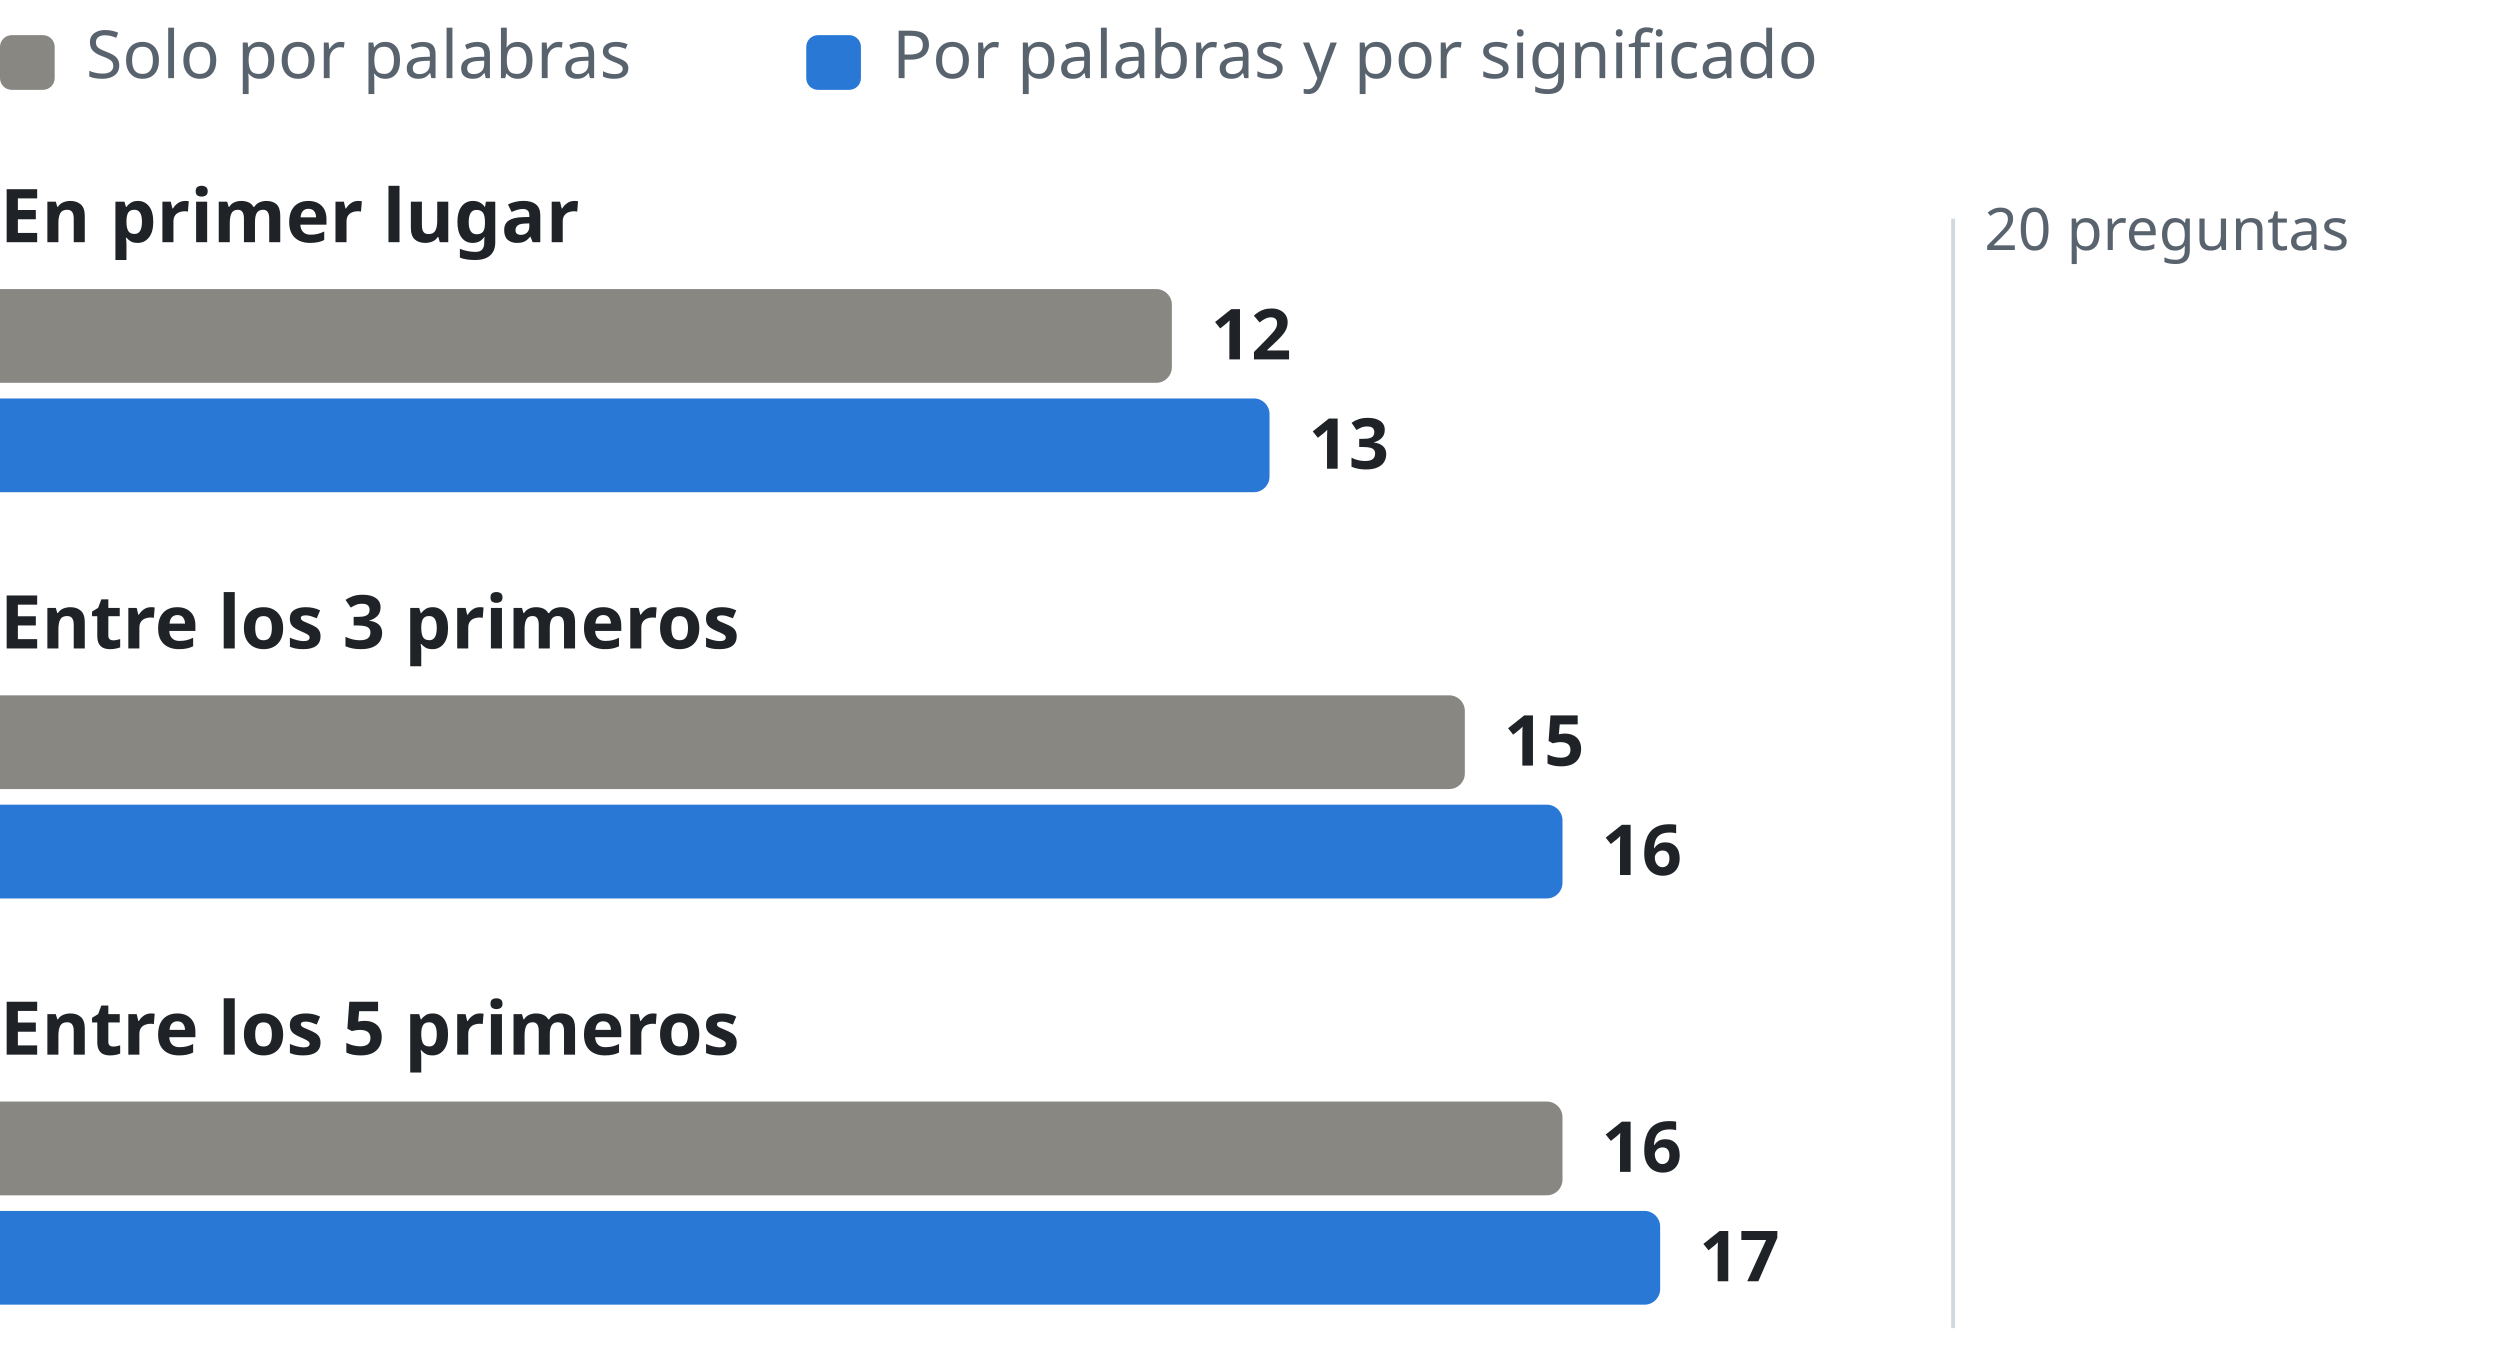
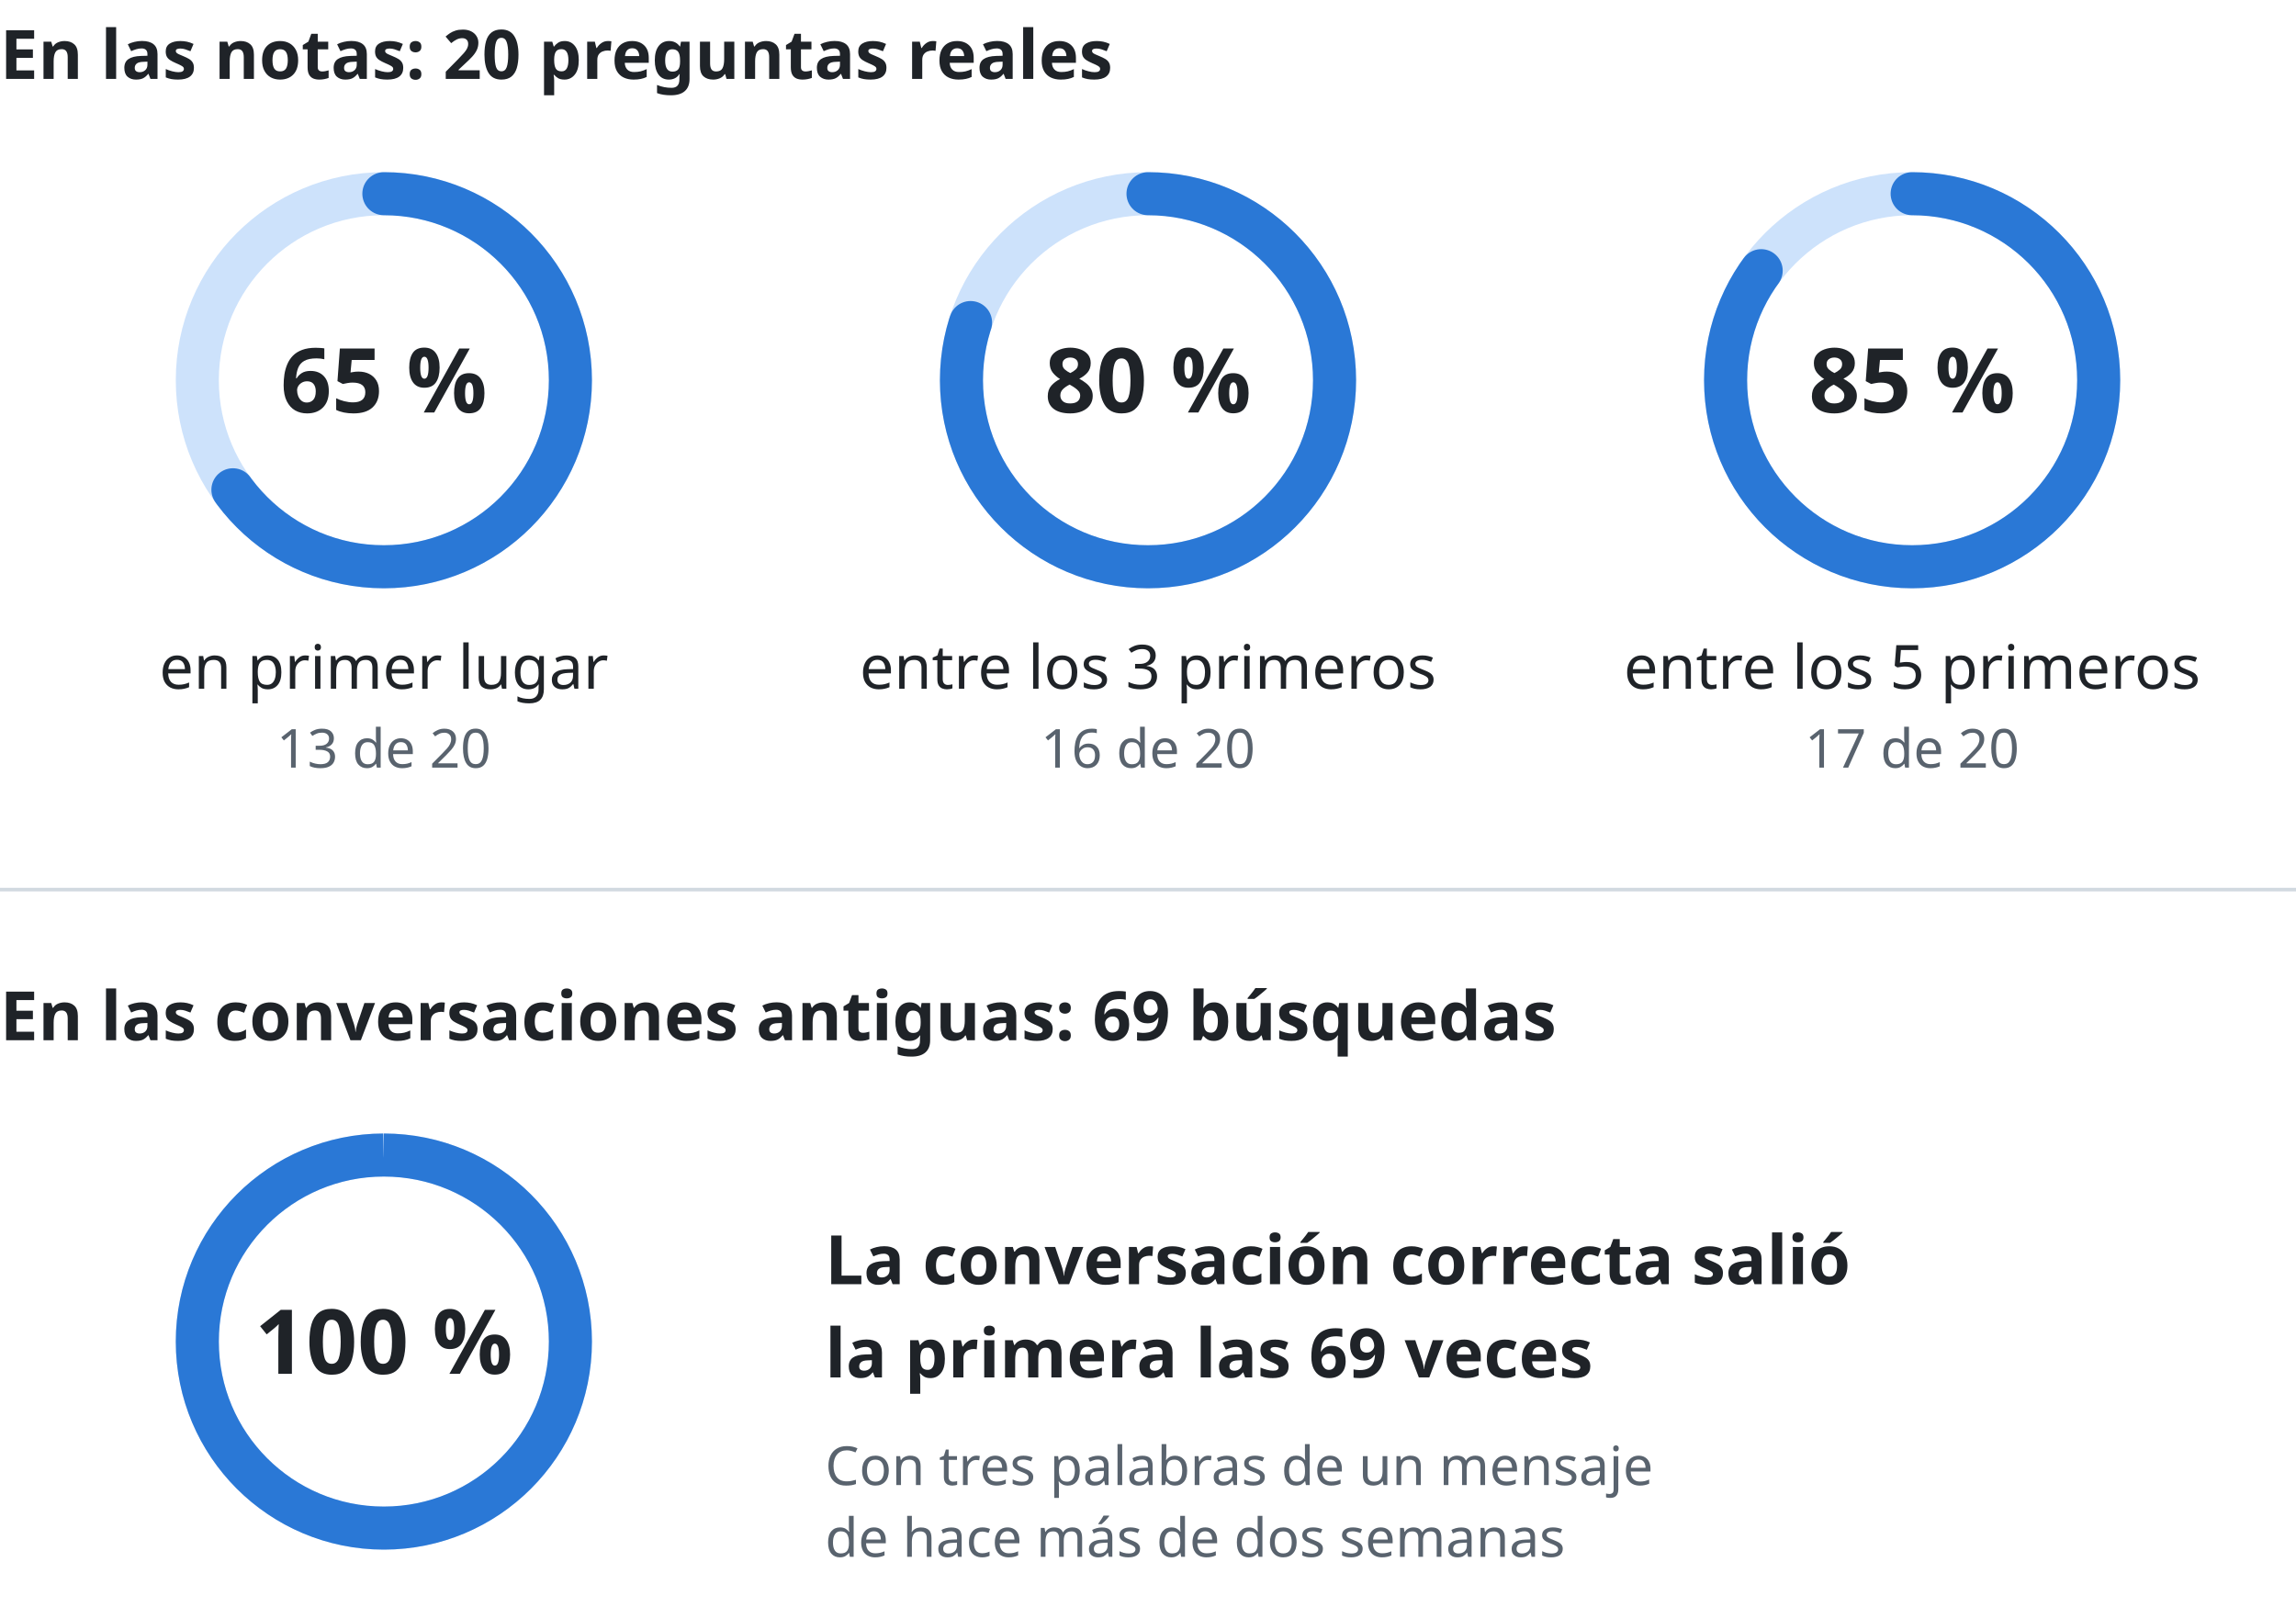
- <svg xmlns="http://www.w3.org/2000/svg" width="640" height="348" viewBox="0 0 640 348" font-family="-apple-system, BlinkMacSystemFont, 'Segoe UI', 'Noto Sans', Helvetica, Arial, sans-serif" role="img" aria-label="Preguntas acertadas de 20: solo por palabras frente a por palabras y por significado">
-   <rect x="0" y="9" width="14" height="14" rx="3" fill="#898781" />
-   <text x="22" y="20" font-size="17" fill="#59636e">Solo por palabras</text>
-   <rect x="206.4" y="9" width="14" height="14" rx="3" fill="#2a78d6" />
-   <text x="228.4" y="20" font-size="17" fill="#59636e">Por palabras y por significado</text>
-   <text x="0" y="62" font-size="19" font-weight="600" fill="#1f2328">En primer lugar</text>
-   <path d="M0,74 h296 a4,4 0 0 1 4,4 v16 a4,4 0 0 1 -4,4 h-296 z" fill="#898781" />
-   <text x="310" y="92" font-size="18" font-weight="600" fill="#1f2328">12</text>
-   <path d="M0,102 h321 a4,4 0 0 1 4,4 v16 a4,4 0 0 1 -4,4 h-321 z" fill="#2a78d6" />
-   <text x="335" y="120" font-size="18" font-weight="600" fill="#1f2328">13</text>
-   <text x="0" y="166" font-size="19" font-weight="600" fill="#1f2328">Entre los 3 primeros</text>
-   <path d="M0,178 h371 a4,4 0 0 1 4,4 v16 a4,4 0 0 1 -4,4 h-371 z" fill="#898781" />
-   <text x="385" y="196" font-size="18" font-weight="600" fill="#1f2328">15</text>
-   <path d="M0,206 h396 a4,4 0 0 1 4,4 v16 a4,4 0 0 1 -4,4 h-396 z" fill="#2a78d6" />
-   <text x="410" y="224" font-size="18" font-weight="600" fill="#1f2328">16</text>
-   <text x="0" y="270" font-size="19" font-weight="600" fill="#1f2328">Entre los 5 primeros</text>
-   <path d="M0,282 h396 a4,4 0 0 1 4,4 v16 a4,4 0 0 1 -4,4 h-396 z" fill="#898781" />
-   <text x="410" y="300" font-size="18" font-weight="600" fill="#1f2328">16</text>
-   <path d="M0,310 h421 a4,4 0 0 1 4,4 v16 a4,4 0 0 1 -4,4 h-421 z" fill="#2a78d6" />
-   <text x="435" y="328" font-size="18" font-weight="600" fill="#1f2328">17</text>
-   <line x1="500" y1="56" x2="500" y2="340" stroke="#d1d9e0" stroke-width="1" />
-   <text x="508" y="64" font-size="15" fill="#59636e">20 preguntas</text>
+ <svg xmlns="http://www.w3.org/2000/svg" width="640" height="448" viewBox="0 0 640 448" font-family="-apple-system, BlinkMacSystemFont, 'Segoe UI', 'Noto Sans', Helvetica, Arial, sans-serif" role="img" aria-label="Búsqueda: la nota correcta sale en primer lugar el 65 % de las veces, entre los 3 primeros el 80 % y entre los 5 primeros el 85 %. En las conversaciones antiguas, la correcta salió la primera las 69 veces.">
+   <text x="0" y="22" font-size="19" font-weight="600" fill="#1f2328">En las notas: 20 preguntas reales</text>
+   <circle cx="107" cy="106" r="52" fill="none" stroke="#cde2fb" stroke-width="12" />
+   <circle cx="107" cy="106" r="52" fill="none" stroke="#2a78d6" stroke-width="12" stroke-linecap="round" stroke-dasharray="212.4 326.7" transform="rotate(-90 107 106)" />
+   <text x="107" y="115" font-size="25" font-weight="700" text-anchor="middle" fill="#1f2328">65 %</text>
+   <text x="107" y="192" font-size="17" text-anchor="middle" fill="#1f2328">en primer lugar</text>
+   <text x="107" y="214" font-size="15" text-anchor="middle" fill="#59636e">13 de 20</text>
+   <circle cx="320" cy="106" r="52" fill="none" stroke="#cde2fb" stroke-width="12" />
+   <circle cx="320" cy="106" r="52" fill="none" stroke="#2a78d6" stroke-width="12" stroke-linecap="round" stroke-dasharray="261.4 326.7" transform="rotate(-90 320 106)" />
+   <text x="320" y="115" font-size="25" font-weight="700" text-anchor="middle" fill="#1f2328">80 %</text>
+   <text x="320" y="192" font-size="17" text-anchor="middle" fill="#1f2328">entre los 3 primeros</text>
+   <text x="320" y="214" font-size="15" text-anchor="middle" fill="#59636e">16 de 20</text>
+   <circle cx="533" cy="106" r="52" fill="none" stroke="#cde2fb" stroke-width="12" />
+   <circle cx="533" cy="106" r="52" fill="none" stroke="#2a78d6" stroke-width="12" stroke-linecap="round" stroke-dasharray="277.7 326.7" transform="rotate(-90 533 106)" />
+   <text x="533" y="115" font-size="25" font-weight="700" text-anchor="middle" fill="#1f2328">85 %</text>
+   <text x="533" y="192" font-size="17" text-anchor="middle" fill="#1f2328">entre los 5 primeros</text>
+   <text x="533" y="214" font-size="15" text-anchor="middle" fill="#59636e">17 de 20</text>
+   <line x1="0" y1="248" x2="640" y2="248" stroke="#d1d9e0" stroke-width="1" />
+   <text x="0" y="290" font-size="19" font-weight="600" fill="#1f2328">En las conversaciones antiguas: 69 búsquedas</text>
+   <circle cx="107" cy="374" r="52" fill="none" stroke="#cde2fb" stroke-width="12" />
+   <circle cx="107" cy="374" r="52" fill="none" stroke="#2a78d6" stroke-width="12" stroke-linecap="butt" stroke-dasharray="326.7 326.7" transform="rotate(-90 107 374)" />
+   <text x="107" y="383" font-size="25" font-weight="700" text-anchor="middle" fill="#1f2328">100 %</text>
+   <text x="230" y="358" font-size="19" font-weight="600" fill="#1f2328">La conversación correcta salió</text>
+   <text x="230" y="384" font-size="19" font-weight="600" fill="#1f2328">la primera las 69 veces</text>
+   <text x="230" y="414" font-size="15" fill="#59636e">Con tres palabras de un mensaje</text>
+   <text x="230" y="434" font-size="15" fill="#59636e">de hace más de dos semanas</text>
</svg>
